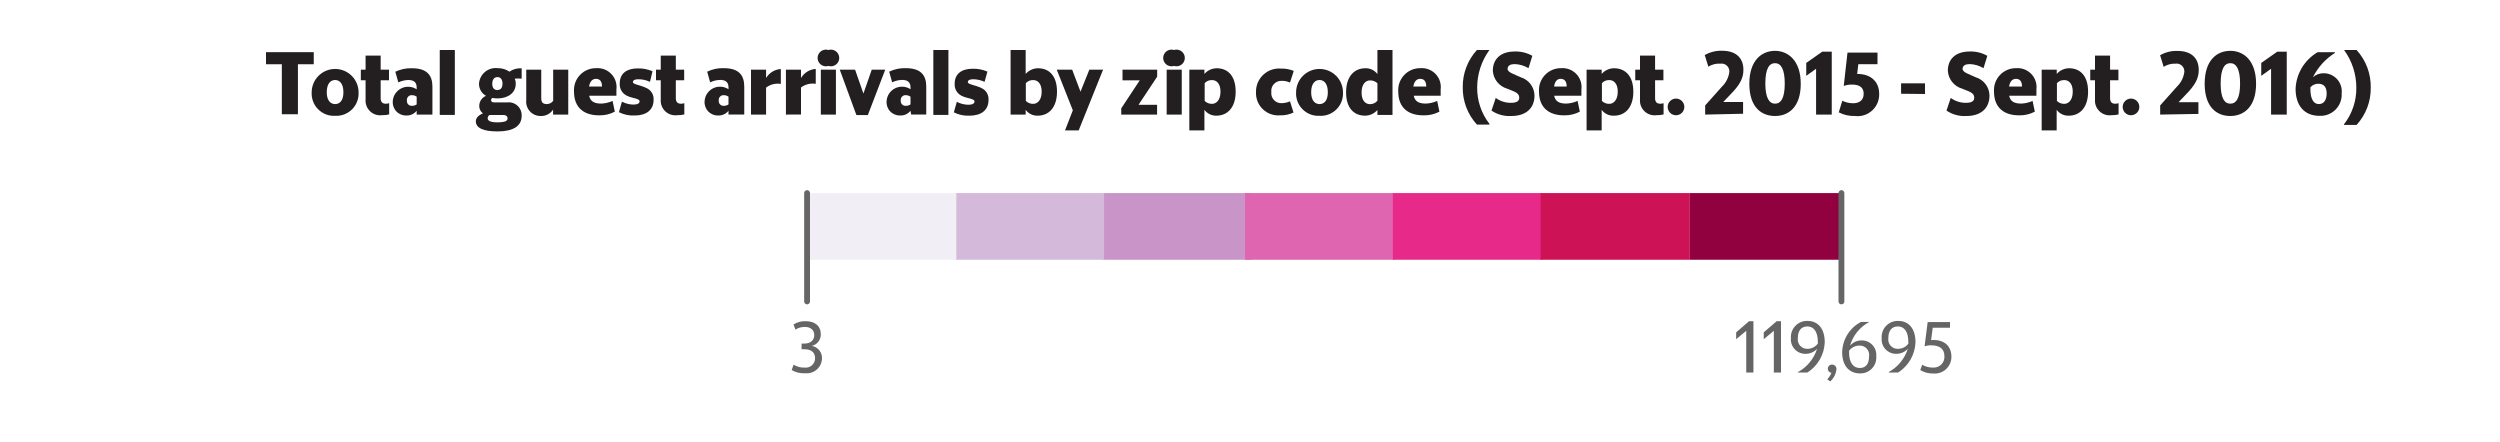
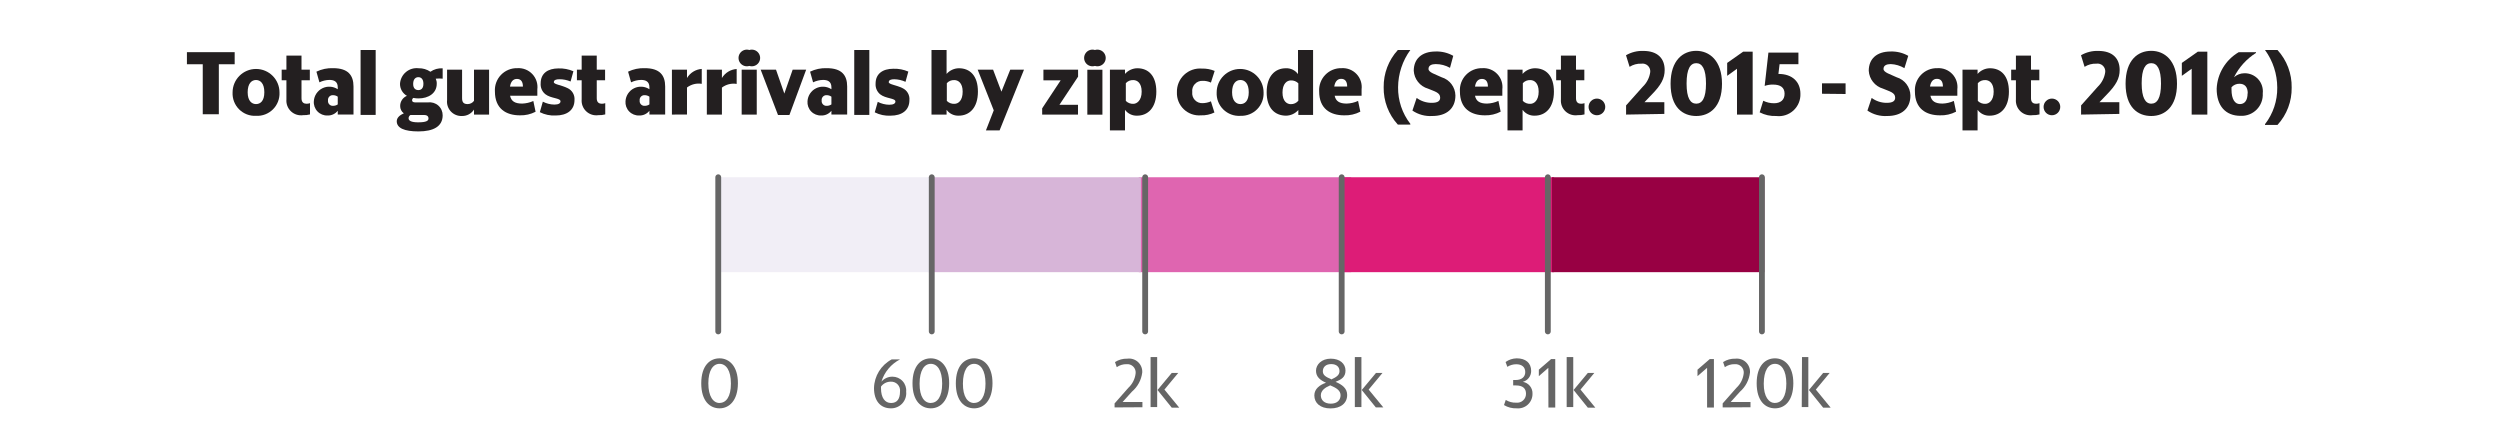
<svg xmlns="http://www.w3.org/2000/svg" viewBox="0 0 300 53">
  <g id="Work_area" data-name="Work area">
-     <rect x="132.31" y="23.17" width="17.91" height="8" fill="#c994c7" />
-     <rect x="114.58" y="23.17" width="17.91" height="8" fill="#d4b9da" />
-     <rect x="96.85" y="23.17" width="17.91" height="8" fill="#f1eef6" />
-     <rect x="149.41" y="23.17" width="17.91" height="8" fill="#df65b0" />
-     <rect x="167.14" y="23.17" width="17.91" height="8" fill="#e7298a" />
-     <rect x="184.87" y="23.17" width="17.91" height="8" fill="#ce1256" />
-     <rect x="202.78" y="23.17" width="17.91" height="8" fill="#91003f" />
-     <line x1="96.85" y1="23.17" x2="96.85" y2="36.17" fill="none" stroke="#666" stroke-linecap="round" stroke-linejoin="round" stroke-width="0.7" />
-     <line x1="220.97" y1="23.17" x2="220.97" y2="36.17" fill="none" stroke="#666" stroke-linecap="round" stroke-linejoin="round" stroke-width="0.7" />
-     <path d="M95,44.41l.23-.65a2.3,2.3,0,0,0,1.31.35A1.12,1.12,0,0,0,97.81,43c0-.68-.41-1.09-1.3-1.09h-.32v-.68h.32c.76,0,1.2-.41,1.2-1s-.39-1-1.13-1a2.1,2.1,0,0,0-1.13.32l-.23-.61a2.5,2.5,0,0,1,1.44-.4c1.12,0,1.84.56,1.84,1.6a1.41,1.41,0,0,1-1.09,1.37A1.46,1.46,0,0,1,98.64,43a1.83,1.83,0,0,1-2,1.79A2.89,2.89,0,0,1,95,44.41Z" fill="#656565" />
-     <path d="M209.55,39.7l-1.21,1v-.82l1.55-1.34h.52V44.7h-.86Z" fill="#656565" />
-     <path d="M212.86,39.7l-1.21,1v-.82l1.55-1.34h.52V44.7h-.86Z" fill="#656565" />
-     <path d="M215.75,44.65a4.84,4.84,0,0,0,2.3-2.8,1.84,1.84,0,0,1-1.38.61,1.73,1.73,0,0,1-1.76-1.88,1.93,1.93,0,0,1,2-2.07c1.27,0,2.06.95,2.06,2.56a4.5,4.5,0,0,1-2.08,3.63h-1.13Zm2.39-3.41a1.55,1.55,0,0,0,0-.21c0-1.21-.48-1.86-1.25-1.86s-1.15.54-1.15,1.42a1.12,1.12,0,0,0,1.16,1.27A1.53,1.53,0,0,0,218.13,41.24Z" fill="#656565" />
-     <path d="M219.27,45.52a2.35,2.35,0,0,0,.5-.78.48.48,0,0,1-.43-.49.49.49,0,0,1,.5-.5.52.52,0,0,1,.53.59,2.27,2.27,0,0,1-.74,1.43Z" fill="#656565" />
-     <path d="M221.06,42.26a4.2,4.2,0,0,1,2.26-3.63h1v0A4.72,4.72,0,0,0,222,41.48a1.82,1.82,0,0,1,1.39-.63,1.73,1.73,0,0,1,1.76,1.89,1.9,1.9,0,0,1-1.93,2.07C221.87,44.81,221.06,43.87,221.06,42.26Zm3.23.48a1.12,1.12,0,0,0-1.16-1.27,1.53,1.53,0,0,0-1.24.62,1.64,1.64,0,0,0,0,.21c0,1.21.5,1.86,1.28,1.86S224.29,43.61,224.29,42.73Z" fill="#656565" />
-     <path d="M226.64,44.65a4.85,4.85,0,0,0,2.3-2.8,1.84,1.84,0,0,1-1.38.61,1.73,1.73,0,0,1-1.76-1.88,1.93,1.93,0,0,1,2-2.07c1.27,0,2.06.95,2.06,2.56a4.5,4.5,0,0,1-2.08,3.63h-1.13ZM229,41.24a1.55,1.55,0,0,0,0-.21c0-1.21-.48-1.86-1.25-1.86s-1.15.54-1.15,1.42a1.12,1.12,0,0,0,1.16,1.27A1.53,1.53,0,0,0,229,41.24Z" fill="#656565" />
-     <path d="M230.43,44.41l.23-.64a2.48,2.48,0,0,0,1.32.34,1.28,1.28,0,0,0,1.35-1.36c0-.9-.59-1.31-1.57-1.31a2.31,2.31,0,0,0-.81.11l0,0,.37-2.9H234v.68h-2.07l-.2,1.48c1.59-.12,2.44.73,2.44,2A2,2,0,0,1,232,44.82,2.91,2.91,0,0,1,230.43,44.41Z" fill="#656565" />
-     <path d="M33.82,7.71h-1.9V6.26h5.73V7.71h-1.9v6H33.82Z" fill="#231f20" />
-     <path d="M40.21,13.9a2.68,2.68,0,0,1-2.81-2.81,2.81,2.81,0,1,1,5.63,0A2.68,2.68,0,0,1,40.21,13.9Zm0-1.41c.51,0,1-.35,1-1.42s-.48-1.47-1-1.47-1,.41-1,1.47S39.72,12.49,40.21,12.49Z" fill="#231f20" />
-     <path d="M43.87,11.92V9.63H43.3V8.36h.57V6.67h1.81V8.36h1V9.63h-1V11.8c0,.51.3.65.61.65a1.3,1.3,0,0,0,.41-.07v1.35a2.9,2.9,0,0,1-.82.09A1.76,1.76,0,0,1,43.87,11.92Z" fill="#231f20" />
-     <path d="M50,13.29a1.49,1.49,0,0,1-1.22.57,1.59,1.59,0,0,1-1.65-1.72A1.85,1.85,0,0,1,50,10.72v-.24c0-.71-.48-.88-1-.88a2.83,2.83,0,0,0-1.2.29l-.36-1.28a4.22,4.22,0,0,1,2-.42c1.8,0,2.45.85,2.45,2.2v3.36H50Zm0-.77v-.92a1,1,0,0,0-.57-.18.57.57,0,0,0-.6.64.57.57,0,0,0,.6.64A1,1,0,0,0,50,12.53Z" fill="#231f20" />
-     <path d="M52.77,6h1.81v7.79H52.77Z" fill="#231f20" />
-     <path d="M59.7,15.77c-1.68,0-2.6-.4-2.6-1.22,0-.44.39-.75.85-.95a1.06,1.06,0,0,1-.44-.87,1.31,1.31,0,0,1,.81-1.23,1.64,1.64,0,0,1-.84-1.45,2,2,0,0,1,2.23-1.87,2.4,2.4,0,0,1,1.42.42A2.28,2.28,0,0,1,62.6,8.2V9.44a4,4,0,0,0-.83,0,1.36,1.36,0,0,1,.12.61c0,1.14-1,1.76-2.18,1.76a3.2,3.2,0,0,1-.63-.06.35.35,0,0,0-.15.28c0,.17.13.26.41.26h1.51A1.55,1.55,0,0,1,62.6,13.9C62.6,15.18,61.51,15.77,59.7,15.77Zm1.21-1.56c0-.2-.11-.41-.54-.41H58.74a.47.47,0,0,0-.22.39c0,.3.33.49,1.14.49C60.64,14.68,60.91,14.5,60.91,14.21Zm-1.22-3.41c.3,0,.61-.16.61-.76s-.31-.79-.61-.79-.61.2-.62.79S59.39,10.81,59.69,10.81Z" fill="#231f20" />
-     <path d="M66.37,13.15a1.68,1.68,0,0,1-1.46.77A1.72,1.72,0,0,1,63.15,12V8.36h1.8v3.42c0,.51.2.71.67.71a.94.94,0,0,0,.76-.39V8.36h1.81v5.39H66.37Z" fill="#231f20" />
-     <path d="M71.88,13.84c-1.67,0-3-.8-3-2.86a2.63,2.63,0,0,1,2.7-2.8,2.27,2.27,0,0,1,2.39,2.55v.76H70.7c.13.64.56.94,1.44.94a3.53,3.53,0,0,0,1.37-.32l.27,1.29A3.86,3.86,0,0,1,71.88,13.84Zm-1.19-3.46h1.55c0-.59-.24-.92-.72-.92S70.77,9.84,70.69,10.39Z" fill="#231f20" />
-     <path d="M76.61,9.51c-.37,0-.66.08-.66.35s.89.34,1.64.71A1.44,1.44,0,0,1,78.43,12c0,1.22-.91,1.86-2.26,1.86a3.73,3.73,0,0,1-1.9-.4l.36-1.26a3.08,3.08,0,0,0,1.38.35c.52,0,.74-.16.74-.39,0-.42-1.15-.32-1.84-.87A1.53,1.53,0,0,1,74.37,10c0-1.2.86-1.79,2.14-1.79a4.18,4.18,0,0,1,1.79.34L78,9.82A3.36,3.36,0,0,0,76.61,9.51Z" fill="#231f20" />
-     <path d="M79.29,11.92V9.63h-.57V8.36h.57V6.67H81.1V8.36h1V9.63h-1V11.8c0,.51.3.65.61.65a1.3,1.3,0,0,0,.41-.07v1.35a2.9,2.9,0,0,1-.82.09A1.76,1.76,0,0,1,79.29,11.92Z" fill="#231f20" />
-     <path d="M87.42,13.29a1.49,1.49,0,0,1-1.22.57,1.59,1.59,0,0,1-1.65-1.72,1.85,1.85,0,0,1,2.87-1.43v-.24c0-.71-.48-.88-1-.88a2.83,2.83,0,0,0-1.2.29l-.36-1.28a4.22,4.22,0,0,1,2-.42c1.8,0,2.45.85,2.45,2.2v3.36H87.42Zm0-.77v-.92a1,1,0,0,0-.57-.18.57.57,0,0,0-.6.64.57.57,0,0,0,.6.64A1,1,0,0,0,87.42,12.53Z" fill="#231f20" />
-     <path d="M90.12,13.75V8.36h1.81v1A2.25,2.25,0,0,1,93.7,8.28v1.79a2.3,2.3,0,0,0-1.77.44v3.24Z" fill="#231f20" />
-     <path d="M94.31,13.75V8.36h1.81v1a2.25,2.25,0,0,1,1.77-1.09v1.79a2.3,2.3,0,0,0-1.77.44v3.24Z" fill="#231f20" />
-     <path d="M99.41,6a1,1,0,1,1,0,1.91,1,1,0,1,1,0-1.91ZM98.5,8.36h1.81v5.39H98.5Z" fill="#231f20" />
-     <path d="M100.77,8.36h1.84l1,2.87,1-2.87h1.62l-2.09,5.45h-1.37Z" fill="#231f20" />
-     <path d="M109.26,13.29a1.49,1.49,0,0,1-1.22.57,1.59,1.59,0,0,1-1.65-1.72,1.85,1.85,0,0,1,2.87-1.43v-.24c0-.71-.48-.88-1-.88a2.83,2.83,0,0,0-1.2.29l-.36-1.28a4.22,4.22,0,0,1,2-.42c1.8,0,2.45.85,2.45,2.2v3.36h-1.81Zm0-.77v-.92a1,1,0,0,0-.57-.18.57.57,0,0,0-.6.64.57.57,0,0,0,.6.64A1,1,0,0,0,109.26,12.53Z" fill="#231f20" />
-     <path d="M112,6h1.81v7.79H112Z" fill="#231f20" />
-     <path d="M116.8,9.51c-.37,0-.66.08-.66.35s.89.34,1.64.71a1.44,1.44,0,0,1,.84,1.45c0,1.22-.91,1.86-2.26,1.86a3.73,3.73,0,0,1-1.9-.4l.36-1.26a3.08,3.08,0,0,0,1.38.35c.52,0,.74-.16.74-.39,0-.42-1.15-.32-1.84-.87a1.53,1.53,0,0,1-.54-1.27c0-1.2.86-1.79,2.14-1.79a4.18,4.18,0,0,1,1.79.34l-.34,1.23A3.36,3.36,0,0,0,116.8,9.51Z" fill="#231f20" />
-     <path d="M123.08,13.18v.57h-1.81V6h1.81V8.87a2,2,0,0,1,1.48-.68c1.32,0,2.28.89,2.28,2.81s-1,2.88-2.31,2.88A1.72,1.72,0,0,1,123.08,13.18ZM125,11c0-1.07-.56-1.39-1-1.39a1.13,1.13,0,0,0-.9.37v2.13a1.19,1.19,0,0,0,.9.35C124.45,12.46,125,12.07,125,11Z" fill="#231f20" />
-     <path d="M128.74,13.24l-1.93-4.88h1.85l1,2.64,1.06-2.64h1.65l-2.93,7.29h-1.64Z" fill="#231f20" />
-     <path d="M134.55,13l2.22-3.36H134.7V8.36h4.16V9.2l-2.24,3.38h2.23v1.17h-4.3Z" fill="#231f20" />
-     <path d="M140.88,6a1,1,0,1,1,0,1.91,1,1,0,1,1,0-1.91ZM140,8.36h1.81v5.39H140Z" fill="#231f20" />
-     <path d="M144.53,13.18v2.47h-1.81V8.36h1.81v.51A2,2,0,0,1,146,8.19c1.32,0,2.28.89,2.28,2.81s-1,2.88-2.31,2.88A1.72,1.72,0,0,1,144.53,13.18ZM146.46,11c0-1.07-.56-1.39-1-1.39a1.13,1.13,0,0,0-.9.37v2.13a1.19,1.19,0,0,0,.9.35C145.9,12.46,146.46,12.07,146.46,11Z" fill="#231f20" />
-     <path d="M155.22,13.5a3.44,3.44,0,0,1-1.61.34,2.67,2.67,0,0,1-2.89-2.77,2.77,2.77,0,0,1,3-2.84,3.7,3.7,0,0,1,1.53.28l-.45,1.4a2.22,2.22,0,0,0-1-.21,1.2,1.2,0,0,0-1.24,1.35,1.19,1.19,0,0,0,1.24,1.33,2.58,2.58,0,0,0,1-.22Z" fill="#231f20" />
-     <path d="M158.34,13.9a2.68,2.68,0,0,1-2.81-2.81,2.81,2.81,0,1,1,5.63,0A2.68,2.68,0,0,1,158.34,13.9Zm0-1.41c.51,0,1-.35,1-1.42s-.48-1.47-1-1.47-1,.41-1,1.47S157.85,12.49,158.34,12.49Z" fill="#231f20" />
-     <path d="M165.29,13.2a2,2,0,0,1-1.48.68c-1.32,0-2.28-.89-2.28-2.81s1-2.88,2.31-2.88a1.72,1.72,0,0,1,1.45.7V6h1.81v7.79h-1.81Zm0-1.11V10a1.19,1.19,0,0,0-.9-.35c-.47,0-1,.39-1,1.46s.56,1.39,1,1.39A1.14,1.14,0,0,0,165.29,12.09Z" fill="#231f20" />
-     <path d="M170.79,13.84c-1.67,0-3-.8-3-2.86a2.63,2.63,0,0,1,2.7-2.8,2.27,2.27,0,0,1,2.39,2.55v.76h-3.23c.13.64.56.94,1.44.94a3.53,3.53,0,0,0,1.37-.32l.27,1.29A3.86,3.86,0,0,1,170.79,13.84Zm-1.19-3.46h1.55c0-.59-.24-.92-.72-.92S169.68,9.84,169.6,10.39Z" fill="#231f20" />
-     <path d="M177.26,10.47a7,7,0,0,0,1.47,4.39v.09h-1.5a6.48,6.48,0,0,1-1.7-4.48A6.5,6.5,0,0,1,177.23,6h1.5V6A7.69,7.69,0,0,0,177.26,10.47Z" fill="#231f20" />
-     <path d="M181.78,7.69c-.48,0-.87.15-.87.58s.83.64,1.57,1a2.33,2.33,0,0,1,1.66,2.19c0,1.56-1.06,2.46-2.78,2.46a3.8,3.8,0,0,1-2.38-.65l.51-1.52a3,3,0,0,0,1.82.59c.72,0,1-.23,1-.62,0-.62-.66-.74-1.45-1.08a2.38,2.38,0,0,1-1.72-2.15c0-1.4.93-2.31,2.63-2.31a4,4,0,0,1,2.11.52l-.46,1.48A3.46,3.46,0,0,0,181.78,7.69Z" fill="#231f20" />
-     <path d="M187.68,13.84c-1.67,0-3-.8-3-2.86a2.63,2.63,0,0,1,2.7-2.8,2.27,2.27,0,0,1,2.39,2.55v.76H186.5c.13.64.56.94,1.44.94a3.53,3.53,0,0,0,1.37-.32l.27,1.29A3.86,3.86,0,0,1,187.68,13.84Zm-1.19-3.46H188c0-.59-.24-.92-.72-.92S186.57,9.84,186.49,10.39Z" fill="#231f20" />
-     <path d="M192.2,13.18v2.47h-1.81V8.36h1.81v.51a2,2,0,0,1,1.48-.68C195,8.19,196,9.08,196,11s-1,2.88-2.31,2.88A1.72,1.72,0,0,1,192.2,13.18ZM194.13,11c0-1.07-.56-1.39-1-1.39a1.13,1.13,0,0,0-.9.37v2.13a1.19,1.19,0,0,0,.9.35C193.57,12.46,194.13,12.07,194.13,11Z" fill="#231f20" />
-     <path d="M196.8,11.92V9.63h-.57V8.36h.57V6.67h1.81V8.36h1V9.63h-1V11.8c0,.51.3.65.61.65a1.3,1.3,0,0,0,.41-.07v1.35a2.9,2.9,0,0,1-.82.09A1.76,1.76,0,0,1,196.8,11.92Z" fill="#231f20" />
-     <path d="M201.12,11.83a1,1,0,1,1,0,2,1,1,0,1,1,0-2Z" fill="#231f20" />
-     <path d="M204.62,13.75v-1.1l2-2.24a3,3,0,0,0,.9-1.77.93.93,0,0,0-1.07-1A2.42,2.42,0,0,0,205,8l-.43-1.39a3.88,3.88,0,0,1,2.08-.52c1.72,0,2.56.91,2.56,2.29,0,1-.42,1.81-1.6,3l-.82.86h2.38v1.41Z" fill="#231f20" />
-     <path d="M213,13.92c-1.58,0-3.08-1-3.08-3.87S211.46,6.1,213,6.1s3.09,1.14,3.09,3.95S214.63,13.92,213,13.92Zm0-1.48c.71,0,1.17-.66,1.17-2.41s-.46-2.45-1.17-2.45-1.16.69-1.16,2.45S212.34,12.44,213,12.44Z" fill="#231f20" />
-     <path d="M217.93,8.25l-1.18.85V7.55l1.92-1.35h1.14v7.55h-1.88Z" fill="#231f20" />
-     <path d="M220.65,13.48l.43-1.39a2.88,2.88,0,0,0,1.29.3c.78,0,1.27-.39,1.27-1.14s-.49-1.1-1.39-1.1a2.84,2.84,0,0,0-1,.16l0,0,.45-4h3.6V7.7H223l-.14,1.17c1.72,0,2.64,1,2.64,2.38a2.59,2.59,0,0,1-2.91,2.67A3.93,3.93,0,0,1,220.65,13.48Z" fill="#231f20" />
-     <path d="M228.13,11.25V10H231v1.28Z" fill="#231f20" />
-     <path d="M236.38,7.69c-.48,0-.87.15-.87.58s.83.64,1.57,1a2.33,2.33,0,0,1,1.66,2.19c0,1.56-1.06,2.46-2.78,2.46a3.8,3.8,0,0,1-2.38-.65l.51-1.52a3,3,0,0,0,1.82.59c.72,0,1-.23,1-.62,0-.62-.66-.74-1.45-1.08a2.38,2.38,0,0,1-1.72-2.15c0-1.4.93-2.31,2.63-2.31a4,4,0,0,1,2.11.52l-.46,1.48A3.46,3.46,0,0,0,236.38,7.69Z" fill="#231f20" />
-     <path d="M242.28,13.84c-1.67,0-3-.8-3-2.86a2.63,2.63,0,0,1,2.7-2.8,2.27,2.27,0,0,1,2.39,2.55v.76H241.1c.13.64.56.94,1.44.94a3.53,3.53,0,0,0,1.37-.32l.27,1.29A3.86,3.86,0,0,1,242.28,13.84Zm-1.19-3.46h1.55c0-.59-.24-.92-.72-.92S241.17,9.84,241.09,10.39Z" fill="#231f20" />
-     <path d="M246.8,13.18v2.47H245V8.36h1.81v.51a2,2,0,0,1,1.48-.68c1.32,0,2.28.89,2.28,2.81s-1,2.88-2.31,2.88A1.72,1.72,0,0,1,246.8,13.18ZM248.73,11c0-1.07-.56-1.39-1-1.39a1.13,1.13,0,0,0-.9.37v2.13a1.19,1.19,0,0,0,.9.35C248.17,12.46,248.73,12.07,248.73,11Z" fill="#231f20" />
-     <path d="M251.4,11.92V9.63h-.57V8.36h.57V6.67h1.81V8.36h1V9.63h-1V11.8c0,.51.3.65.61.65a1.3,1.3,0,0,0,.41-.07v1.35a2.9,2.9,0,0,1-.82.09A1.76,1.76,0,0,1,251.4,11.92Z" fill="#231f20" />
-     <path d="M255.72,11.83a1,1,0,1,1,0,2,1,1,0,1,1,0-2Z" fill="#231f20" />
-     <path d="M259.22,13.75v-1.1l2-2.24a3,3,0,0,0,.9-1.77.93.93,0,0,0-1.07-1,2.42,2.42,0,0,0-1.41.38l-.43-1.39a3.88,3.88,0,0,1,2.08-.52c1.72,0,2.56.91,2.56,2.29,0,1-.42,1.81-1.6,3l-.82.86h2.38v1.41Z" fill="#231f20" />
-     <path d="M267.64,13.92c-1.58,0-3.08-1-3.08-3.87s1.5-3.95,3.08-3.95,3.09,1.14,3.09,3.95S269.23,13.92,267.64,13.92Zm0-1.48c.71,0,1.17-.66,1.17-2.41s-.46-2.45-1.17-2.45-1.16.69-1.16,2.45S266.94,12.44,267.64,12.44Z" fill="#231f20" />
-     <path d="M272.53,8.25l-1.18.85V7.55l1.92-1.35h1.14v7.55h-1.88Z" fill="#231f20" />
-     <path d="M275.47,10.65a5.35,5.35,0,0,1,2.65-4.39h2.07v.09a7.31,7.31,0,0,0-2.64,2.92,1.87,1.87,0,0,1,1.23-.48A2.17,2.17,0,0,1,281,11.21a2.54,2.54,0,0,1-2.66,2.69C276.55,13.9,275.47,12.71,275.47,10.65Zm3.73.55c0-.82-.41-1.15-1-1.15a1.25,1.25,0,0,0-.95.42,2.26,2.26,0,0,0,0,.27c0,1.2.43,1.75,1,1.75S279.2,12.07,279.2,11.2Z" fill="#231f20" />
-     <path d="M281.29,6h1.5a6.5,6.5,0,0,1,1.7,4.51,6.48,6.48,0,0,1-1.7,4.48h-1.5v-.09a7,7,0,0,0,1.47-4.39A7.69,7.69,0,0,0,281.29,6Z" fill="#231f20" />
+     <path d="M24.33,7.71h-1.9V6.26h5.73V7.71h-1.9v6H24.33Z" fill="#231f20" />
+     <path d="M30.72,13.9a2.68,2.68,0,0,1-2.81-2.81,2.81,2.81,0,1,1,5.63,0A2.68,2.68,0,0,1,30.72,13.9Zm0-1.41c.51,0,1-.35,1-1.42s-.48-1.47-1-1.47-1,.41-1,1.47S30.23,12.49,30.72,12.49Z" fill="#231f20" />
+     <path d="M34.37,11.92V9.63H33.8V8.36h.57V6.67h1.81V8.36h1V9.63h-1V11.8c0,.51.3.65.61.65a1.3,1.3,0,0,0,.41-.07v1.35a2.9,2.9,0,0,1-.82.09A1.76,1.76,0,0,1,34.37,11.92Z" fill="#231f20" />
+     <path d="M40.53,13.29a1.49,1.49,0,0,1-1.22.57,1.59,1.59,0,0,1-1.65-1.72,1.85,1.85,0,0,1,2.87-1.43v-.24c0-.71-.48-.88-1-.88a2.83,2.83,0,0,0-1.2.29l-.36-1.28a4.22,4.22,0,0,1,2-.42c1.8,0,2.45.85,2.45,2.2v3.36H40.53Zm0-.77v-.92a1,1,0,0,0-.57-.18.57.57,0,0,0-.6.64.57.57,0,0,0,.6.64A1,1,0,0,0,40.53,12.53Z" fill="#231f20" />
+     <path d="M43.27,6h1.81v7.79H43.27Z" fill="#231f20" />
+     <path d="M50.21,15.77c-1.68,0-2.6-.4-2.6-1.22,0-.44.39-.75.85-.95a1.06,1.06,0,0,1-.44-.87,1.31,1.31,0,0,1,.81-1.23A1.64,1.64,0,0,1,48,10.06a2,2,0,0,1,2.23-1.87,2.4,2.4,0,0,1,1.42.42,2.28,2.28,0,0,1,1.47-.41V9.44a4,4,0,0,0-.83,0,1.36,1.36,0,0,1,.12.61c0,1.14-1,1.76-2.18,1.76a3.2,3.2,0,0,1-.63-.06.35.35,0,0,0-.15.28c0,.17.13.26.41.26h1.51a1.55,1.55,0,0,1,1.75,1.56C53.11,15.18,52,15.77,50.21,15.77Zm1.21-1.56c0-.2-.11-.41-.54-.41H49.25a.47.47,0,0,0-.22.39c0,.3.33.49,1.14.49C51.15,14.68,51.42,14.5,51.42,14.21ZM50.2,10.81c.3,0,.61-.16.61-.76s-.31-.79-.61-.79-.61.2-.62.79S49.9,10.81,50.2,10.81Z" fill="#231f20" />
+     <path d="M56.88,13.15a1.68,1.68,0,0,1-1.46.77A1.72,1.72,0,0,1,53.65,12V8.36h1.8v3.42c0,.51.2.71.67.71a.94.94,0,0,0,.76-.39V8.36h1.81v5.39H56.88Z" fill="#231f20" />
+     <path d="M62.39,13.84c-1.67,0-3-.8-3-2.86a2.63,2.63,0,0,1,2.7-2.8,2.27,2.27,0,0,1,2.39,2.55v.76H61.21c.13.64.56.94,1.44.94A3.53,3.53,0,0,0,64,12.12l.27,1.29A3.86,3.86,0,0,1,62.39,13.84ZM61.2,10.39h1.55c0-.59-.24-.92-.72-.92S61.28,9.84,61.2,10.39Z" fill="#231f20" />
+     <path d="M67.12,9.51c-.37,0-.66.08-.66.35s.89.34,1.64.71A1.44,1.44,0,0,1,68.94,12c0,1.22-.91,1.86-2.26,1.86a3.73,3.73,0,0,1-1.9-.4l.36-1.26a3.08,3.08,0,0,0,1.38.35c.52,0,.74-.16.74-.39,0-.42-1.15-.32-1.84-.87A1.53,1.53,0,0,1,64.88,10c0-1.2.86-1.79,2.14-1.79a4.18,4.18,0,0,1,1.79.34l-.34,1.23A3.36,3.36,0,0,0,67.12,9.51Z" fill="#231f20" />
+     <path d="M69.8,11.92V9.63h-.57V8.36h.57V6.67h1.81V8.36h1V9.63h-1V11.8c0,.51.3.65.61.65a1.3,1.3,0,0,0,.41-.07v1.35a2.9,2.9,0,0,1-.82.09A1.76,1.76,0,0,1,69.8,11.92Z" fill="#231f20" />
+     <path d="M77.93,13.29a1.49,1.49,0,0,1-1.22.57,1.59,1.59,0,0,1-1.65-1.72,1.85,1.85,0,0,1,2.87-1.43v-.24c0-.71-.48-.88-1-.88a2.83,2.83,0,0,0-1.2.29l-.36-1.28a4.22,4.22,0,0,1,2-.42c1.8,0,2.45.85,2.45,2.2v3.36H77.93Zm0-.77v-.92a1,1,0,0,0-.57-.18.57.57,0,0,0-.6.64.57.57,0,0,0,.6.64A1,1,0,0,0,77.93,12.53Z" fill="#231f20" />
+     <path d="M80.63,13.75V8.36h1.81v1a2.25,2.25,0,0,1,1.77-1.09v1.79a2.3,2.3,0,0,0-1.77.44v3.24Z" fill="#231f20" />
+     <path d="M84.82,13.75V8.36h1.81v1A2.25,2.25,0,0,1,88.4,8.28v1.79a2.3,2.3,0,0,0-1.77.44v3.24Z" fill="#231f20" />
+     <path d="M89.92,6a1,1,0,1,1,0,1.91,1,1,0,1,1,0-1.91ZM89,8.36h1.81v5.39H89Z" fill="#231f20" />
+     <path d="M91.28,8.36h1.84l1,2.87,1-2.87h1.62L94.73,13.8H93.36Z" fill="#231f20" />
+     <path d="M99.77,13.29a1.49,1.49,0,0,1-1.22.57,1.59,1.59,0,0,1-1.65-1.72,1.85,1.85,0,0,1,2.87-1.43v-.24c0-.71-.48-.88-1-.88a2.83,2.83,0,0,0-1.2.29l-.36-1.28a4.22,4.22,0,0,1,2-.42c1.8,0,2.45.85,2.45,2.2v3.36H99.77Zm0-.77v-.92a1,1,0,0,0-.57-.18.57.57,0,0,0-.6.64.57.57,0,0,0,.6.64A1,1,0,0,0,99.77,12.53Z" fill="#231f20" />
+     <path d="M102.51,6h1.81v7.79h-1.81Z" fill="#231f20" />
+     <path d="M107.31,9.51c-.37,0-.66.08-.66.35s.89.34,1.64.71a1.44,1.44,0,0,1,.84,1.45c0,1.22-.91,1.86-2.26,1.86a3.73,3.73,0,0,1-1.9-.4l.36-1.26a3.08,3.08,0,0,0,1.38.35c.52,0,.74-.16.74-.39,0-.42-1.15-.32-1.84-.87a1.53,1.53,0,0,1-.54-1.27c0-1.2.86-1.79,2.14-1.79a4.18,4.18,0,0,1,1.79.34l-.34,1.23A3.36,3.36,0,0,0,107.31,9.51Z" fill="#231f20" />
+     <path d="M113.59,13.18v.57h-1.81V6h1.81V8.87a2,2,0,0,1,1.48-.68c1.32,0,2.28.89,2.28,2.81s-1,2.88-2.31,2.88A1.72,1.72,0,0,1,113.59,13.18ZM115.52,11c0-1.07-.56-1.39-1-1.39a1.13,1.13,0,0,0-.9.37v2.13a1.19,1.19,0,0,0,.9.35C115,12.46,115.52,12.07,115.52,11Z" fill="#231f20" />
+     <path d="M119.25,13.24l-1.93-4.88h1.85l1,2.64,1.06-2.64h1.65l-2.93,7.29h-1.64Z" fill="#231f20" />
+     <path d="M125.06,13l2.22-3.36h-2.07V8.36h4.16V9.2l-2.24,3.38h2.23v1.17h-4.3Z" fill="#231f20" />
+     <path d="M131.39,6a1,1,0,1,1,0,1.91,1,1,0,1,1,0-1.91Zm-.91,2.37h1.81v5.39h-1.81Z" fill="#231f20" />
+     <path d="M135,13.18v2.47h-1.81V8.36H135v.51a2,2,0,0,1,1.48-.68c1.32,0,2.28.89,2.28,2.81s-1,2.88-2.31,2.88A1.72,1.72,0,0,1,135,13.18ZM137,11c0-1.07-.56-1.39-1-1.39a1.13,1.13,0,0,0-.9.37v2.13a1.19,1.19,0,0,0,.9.35C136.41,12.46,137,12.07,137,11Z" fill="#231f20" />
+     <path d="M145.73,13.5a3.44,3.44,0,0,1-1.61.34,2.67,2.67,0,0,1-2.89-2.77,2.77,2.77,0,0,1,3-2.84,3.7,3.7,0,0,1,1.53.28l-.45,1.4a2.22,2.22,0,0,0-1-.21,1.2,1.2,0,0,0-1.24,1.35,1.19,1.19,0,0,0,1.24,1.33,2.58,2.58,0,0,0,1-.22Z" fill="#231f20" />
+     <path d="M148.85,13.9A2.68,2.68,0,0,1,146,11.09a2.81,2.81,0,1,1,5.63,0A2.68,2.68,0,0,1,148.85,13.9Zm0-1.41c.51,0,1-.35,1-1.42s-.48-1.47-1-1.47-1,.41-1,1.47S148.36,12.49,148.85,12.49Z" fill="#231f20" />
+     <path d="M155.8,13.2a2,2,0,0,1-1.48.68C153,13.87,152,13,152,11.07s1-2.88,2.31-2.88a1.72,1.72,0,0,1,1.45.7V6h1.81v7.79H155.8Zm0-1.11V10a1.19,1.19,0,0,0-.9-.35c-.47,0-1,.39-1,1.46s.56,1.39,1,1.39A1.14,1.14,0,0,0,155.8,12.09Z" fill="#231f20" />
+     <path d="M161.3,13.84c-1.67,0-3-.8-3-2.86a2.63,2.63,0,0,1,2.7-2.8,2.27,2.27,0,0,1,2.39,2.55v.76h-3.23c.13.64.56.94,1.44.94a3.53,3.53,0,0,0,1.37-.32l.27,1.29A3.86,3.86,0,0,1,161.3,13.84Zm-1.19-3.46h1.55c0-.59-.24-.92-.72-.92S160.19,9.84,160.11,10.39Z" fill="#231f20" />
+     <path d="M167.77,10.47a7,7,0,0,0,1.47,4.39v.09h-1.5a6.48,6.48,0,0,1-1.7-4.48A6.5,6.5,0,0,1,167.74,6h1.5V6A7.69,7.69,0,0,0,167.77,10.47Z" fill="#231f20" />
+     <path d="M172.29,7.69c-.48,0-.87.15-.87.58s.83.64,1.57,1a2.33,2.33,0,0,1,1.66,2.19c0,1.56-1.06,2.46-2.78,2.46a3.8,3.8,0,0,1-2.38-.65l.51-1.52a3,3,0,0,0,1.82.59c.72,0,1-.23,1-.62,0-.62-.66-.74-1.45-1.08a2.38,2.38,0,0,1-1.72-2.15c0-1.4.93-2.31,2.63-2.31a4,4,0,0,1,2.11.52L174,8.14A3.46,3.46,0,0,0,172.29,7.69Z" fill="#231f20" />
+     <path d="M178.19,13.84c-1.67,0-3-.8-3-2.86a2.63,2.63,0,0,1,2.7-2.8,2.27,2.27,0,0,1,2.39,2.55v.76H177c.13.64.56.94,1.44.94a3.53,3.53,0,0,0,1.37-.32l.27,1.29A3.86,3.86,0,0,1,178.19,13.84ZM177,10.39h1.55c0-.59-.24-.92-.72-.92S177.08,9.84,177,10.39Z" fill="#231f20" />
+     <path d="M182.71,13.18v2.47H180.9V8.36h1.81v.51a2,2,0,0,1,1.48-.68c1.32,0,2.28.89,2.28,2.81s-1,2.88-2.31,2.88A1.72,1.72,0,0,1,182.71,13.18ZM184.64,11c0-1.07-.56-1.39-1-1.39a1.13,1.13,0,0,0-.9.37v2.13a1.19,1.19,0,0,0,.9.35C184.08,12.46,184.64,12.07,184.64,11Z" fill="#231f20" />
+     <path d="M187.31,11.92V9.63h-.57V8.36h.57V6.67h1.81V8.36h1V9.63h-1V11.8c0,.51.3.65.61.65a1.3,1.3,0,0,0,.41-.07v1.35a2.9,2.9,0,0,1-.82.09A1.76,1.76,0,0,1,187.31,11.92Z" fill="#231f20" />
+     <path d="M191.63,11.83a1,1,0,1,1,0,2,1,1,0,1,1,0-2Z" fill="#231f20" />
+     <path d="M195.13,13.75v-1.1l2-2.24a3,3,0,0,0,.9-1.77.93.93,0,0,0-1.07-1,2.42,2.42,0,0,0-1.41.38l-.43-1.39a3.88,3.88,0,0,1,2.08-.52c1.72,0,2.56.91,2.56,2.29,0,1-.42,1.81-1.6,3l-.82.86h2.38v1.41Z" fill="#231f20" />
+     <path d="M203.55,13.92c-1.58,0-3.08-1-3.08-3.87S202,6.1,203.55,6.1s3.09,1.14,3.09,3.95S205.14,13.92,203.55,13.92Zm0-1.48c.71,0,1.17-.66,1.17-2.41s-.46-2.45-1.17-2.45-1.16.69-1.16,2.45S202.85,12.44,203.55,12.44Z" fill="#231f20" />
+     <path d="M208.44,8.25l-1.18.85V7.55l1.92-1.35h1.14v7.55h-1.88Z" fill="#231f20" />
+     <path d="M211.16,13.48l.43-1.39a2.88,2.88,0,0,0,1.29.3c.78,0,1.27-.39,1.27-1.14s-.49-1.1-1.39-1.1a2.84,2.84,0,0,0-1,.16l0,0,.45-4h3.6V7.7h-2.26l-.14,1.17c1.72,0,2.64,1,2.64,2.38a2.59,2.59,0,0,1-2.91,2.67A3.93,3.93,0,0,1,211.16,13.48Z" fill="#231f20" />
+     <path d="M218.64,11.25V10h2.83v1.28Z" fill="#231f20" />
+     <path d="M226.89,7.69c-.48,0-.87.15-.87.58s.83.64,1.57,1a2.33,2.33,0,0,1,1.66,2.19c0,1.56-1.06,2.46-2.78,2.46a3.8,3.8,0,0,1-2.38-.65l.51-1.52a3,3,0,0,0,1.82.59c.72,0,1-.23,1-.62,0-.62-.66-.74-1.45-1.08a2.38,2.38,0,0,1-1.72-2.15c0-1.4.93-2.31,2.63-2.31a4,4,0,0,1,2.11.52l-.46,1.48A3.46,3.46,0,0,0,226.89,7.69Z" fill="#231f20" />
+     <path d="M232.79,13.84c-1.67,0-3-.8-3-2.86a2.63,2.63,0,0,1,2.7-2.8,2.27,2.27,0,0,1,2.39,2.55v.76h-3.23c.13.64.56.94,1.44.94a3.53,3.53,0,0,0,1.37-.32l.27,1.29A3.86,3.86,0,0,1,232.79,13.84Zm-1.19-3.46h1.55c0-.59-.24-.92-.72-.92S231.68,9.84,231.6,10.39Z" fill="#231f20" />
+     <path d="M237.31,13.18v2.47H235.5V8.36h1.81v.51a2,2,0,0,1,1.48-.68c1.32,0,2.28.89,2.28,2.81s-1,2.88-2.31,2.88A1.72,1.72,0,0,1,237.31,13.18ZM239.24,11c0-1.07-.56-1.39-1-1.39a1.13,1.13,0,0,0-.9.37v2.13a1.19,1.19,0,0,0,.9.35C238.68,12.46,239.24,12.07,239.24,11Z" fill="#231f20" />
+     <path d="M241.91,11.92V9.63h-.57V8.36h.57V6.67h1.81V8.36h1V9.63h-1V11.8c0,.51.3.65.61.65a1.3,1.3,0,0,0,.41-.07v1.35a2.9,2.9,0,0,1-.82.09A1.76,1.76,0,0,1,241.91,11.92Z" fill="#231f20" />
+     <path d="M246.23,11.83a1,1,0,1,1,0,2,1,1,0,1,1,0-2Z" fill="#231f20" />
+     <path d="M249.73,13.75v-1.1l2-2.24a3,3,0,0,0,.9-1.77.93.93,0,0,0-1.07-1,2.42,2.42,0,0,0-1.41.38l-.43-1.39a3.88,3.88,0,0,1,2.08-.52c1.72,0,2.56.91,2.56,2.29,0,1-.42,1.81-1.6,3l-.82.86h2.38v1.41Z" fill="#231f20" />
+     <path d="M258.15,13.92c-1.58,0-3.08-1-3.08-3.87s1.5-3.95,3.08-3.95,3.09,1.14,3.09,3.95S259.74,13.92,258.15,13.92Zm0-1.48c.71,0,1.17-.66,1.17-2.41s-.46-2.45-1.17-2.45S257,8.27,257,10,257.45,12.44,258.15,12.44Z" fill="#231f20" />
+     <path d="M263,8.25l-1.18.85V7.55l1.92-1.35h1.14v7.55H263Z" fill="#231f20" />
+     <path d="M266,10.65a5.35,5.35,0,0,1,2.65-4.39h2.07v.09a7.3,7.3,0,0,0-2.64,2.92,1.87,1.87,0,0,1,1.23-.48,2.17,2.17,0,0,1,2.22,2.42,2.54,2.54,0,0,1-2.66,2.69C267.06,13.9,266,12.71,266,10.65Zm3.73.55c0-.82-.41-1.15-1-1.15a1.25,1.25,0,0,0-.95.42,2.37,2.37,0,0,0,0,.27c0,1.2.43,1.75,1,1.75S269.71,12.07,269.71,11.2Z" fill="#231f20" />
+     <path d="M271.8,6h1.5a6.5,6.5,0,0,1,1.7,4.51,6.48,6.48,0,0,1-1.7,4.48h-1.5v-.09a7,7,0,0,0,1.47-4.39A7.69,7.69,0,0,0,271.8,6Z" fill="#231f20" />
+     <rect x="136.65" y="21.27" width="25.49" height="11.39" fill="#df65b0" />
+     <rect x="111.42" y="21.27" width="25.49" height="11.39" fill="#d7b5d8" />
+     <rect x="86.19" y="21.27" width="25.49" height="11.39" fill="#f1eef6" />
+     <rect x="161" y="21.27" width="25.49" height="11.39" fill="#dd1c77" />
+     <rect x="186.23" y="21.27" width="25.49" height="11.39" fill="#980043" />
+     <line x1="86.19" y1="21.27" x2="86.19" y2="39.77" fill="none" stroke="#666" stroke-linecap="round" stroke-linejoin="round" stroke-width="0.7" />
+     <line x1="111.81" y1="21.27" x2="111.81" y2="39.77" fill="none" stroke="#666" stroke-linecap="round" stroke-linejoin="round" stroke-width="0.7" />
+     <line x1="137.42" y1="21.27" x2="137.42" y2="39.77" fill="none" stroke="#666" stroke-linecap="round" stroke-linejoin="round" stroke-width="0.7" />
+     <line x1="161" y1="21.27" x2="161" y2="39.77" fill="none" stroke="#666" stroke-linecap="round" stroke-linejoin="round" stroke-width="0.7" />
+     <line x1="185.74" y1="21.27" x2="185.74" y2="39.77" fill="none" stroke="#666" stroke-linecap="round" stroke-linejoin="round" stroke-width="0.7" />
+     <line x1="211.43" y1="21.27" x2="211.43" y2="39.77" fill="none" stroke="#666" stroke-linecap="round" stroke-linejoin="round" stroke-width="0.7" />
+     <path d="M86.35,49c-1.15,0-2.2-.86-2.2-3s1.05-3,2.2-3,2.21.93,2.2,3S87.5,49,86.35,49Zm0-.65c.78,0,1.36-.73,1.36-2.32s-.58-2.37-1.36-2.37S85,44.44,85,46,85.58,48.36,86.35,48.36Z" fill="#656565" />
+     <path d="M104.88,46.57A4,4,0,0,1,107,43.13h1v0a4.48,4.48,0,0,0-2.23,2.67,1.73,1.73,0,0,1,1.32-.6A1.65,1.65,0,0,1,108.74,47a1.81,1.81,0,0,1-1.83,2C105.65,49,104.88,48.1,104.88,46.57ZM108,47a1.06,1.06,0,0,0-1.1-1.2,1.45,1.45,0,0,0-1.18.59,1.56,1.56,0,0,0,0,.2c0,1.14.47,1.77,1.21,1.77S108,47.85,108,47Z" fill="#656565" />
+     <path d="M111.7,49c-1.15,0-2.2-.86-2.2-3s1.05-3,2.2-3,2.21.93,2.2,3S112.85,49,111.7,49Zm0-.65c.78,0,1.36-.73,1.36-2.32s-.58-2.37-1.36-2.37-1.34.77-1.35,2.37S110.93,48.36,111.7,48.36Z" fill="#656565" />
+     <path d="M116.9,49c-1.15,0-2.2-.86-2.2-3s1.05-3,2.2-3,2.21.93,2.2,3S118.05,49,116.9,49Zm0-.65c.78,0,1.36-.73,1.36-2.32s-.58-2.37-1.36-2.37-1.34.77-1.35,2.37S116.13,48.36,116.9,48.36Z" fill="#656565" />
+     <path d="M133.75,48.89v-.48l1.65-1.87a2.79,2.79,0,0,0,.88-1.78,1,1,0,0,0-1.09-1.06,2,2,0,0,0-1.18.36l-.21-.61a2.55,2.55,0,0,1,1.48-.41,1.58,1.58,0,0,1,1.79,1.65A3.57,3.57,0,0,1,135.83,47l-1.12,1.24h2.38v.63Z" fill="#656565" />
+     <path d="M138.07,42.85h.79v6h-.79Zm.83,3.95,1.71-2.05h.78l-1.66,2,1.78,2.17h-.9Z" fill="#656565" />
+     <path d="M157.72,47.45c0-.79.66-1.27,1.4-1.52-.69-.31-1.2-.7-1.2-1.44s.67-1.45,1.77-1.45,1.77.61,1.77,1.42-.51,1.08-1.19,1.36c.8.34,1.39.79,1.39,1.57,0,1-.78,1.62-2,1.62S157.72,48.37,157.72,47.45Zm3.15,0c0-.57-.45-.88-1.24-1.21-.62.26-1.13.62-1.13,1.2s.43,1,1.2,1S160.87,48,160.87,47.42Zm-1.13-1.91c.57-.26,1-.5,1-1s-.35-.85-1-.85-1,.37-1,.86S159.14,45.25,159.74,45.5Z" fill="#656565" />
+     <path d="M162.58,42.85h.79v6h-.79Zm.83,3.95,1.71-2.05h.78l-1.66,2L166,48.89h-.9Z" fill="#656565" />
+     <path d="M180.48,48.61l.21-.62a2.18,2.18,0,0,0,1.25.33,1.06,1.06,0,0,0,1.18-1.07c0-.64-.38-1-1.23-1h-.31v-.65h.31c.72,0,1.14-.38,1.14-.95s-.37-.94-1.08-.94a2,2,0,0,0-1.07.31l-.21-.58A2.37,2.37,0,0,1,182,43c1.06,0,1.74.53,1.74,1.52a1.34,1.34,0,0,1-1,1.3,1.39,1.39,0,0,1,1.16,1.44A1.73,1.73,0,0,1,182,49,2.74,2.74,0,0,1,180.48,48.61Z" fill="#656565" />
+     <path d="M185.8,44.14l-1.14,1v-.78l1.47-1.27h.5v5.81h-.82Z" fill="#656565" />
+     <path d="M188,42.85h.79v6H188Zm.83,3.95,1.71-2.05h.78l-1.66,2,1.78,2.17h-.9Z" fill="#656565" />
+     <path d="M204.85,44.14l-1.15,1v-.78l1.47-1.27h.5v5.81h-.82Z" fill="#656565" />
+     <path d="M206.72,48.89v-.48l1.65-1.87a2.79,2.79,0,0,0,.88-1.78,1,1,0,0,0-1.09-1.06,2,2,0,0,0-1.18.36l-.21-.61a2.55,2.55,0,0,1,1.48-.41A1.58,1.58,0,0,1,210,44.69,3.57,3.57,0,0,1,208.8,47l-1.12,1.24h2.38v.63Z" fill="#656565" />
+     <path d="M213,49c-1.15,0-2.2-.86-2.2-3s1.05-3,2.2-3,2.21.93,2.2,3S214.2,49,213,49Zm0-.65c.78,0,1.36-.73,1.36-2.32s-.58-2.37-1.36-2.37-1.34.77-1.35,2.37S212.27,48.36,213,48.36Z" fill="#656565" />
+     <path d="M216.24,42.85H217v6h-.79Zm.83,3.95,1.71-2.05h.78l-1.66,2,1.78,2.17h-.9Z" fill="#656565" />
  </g>
</svg>
